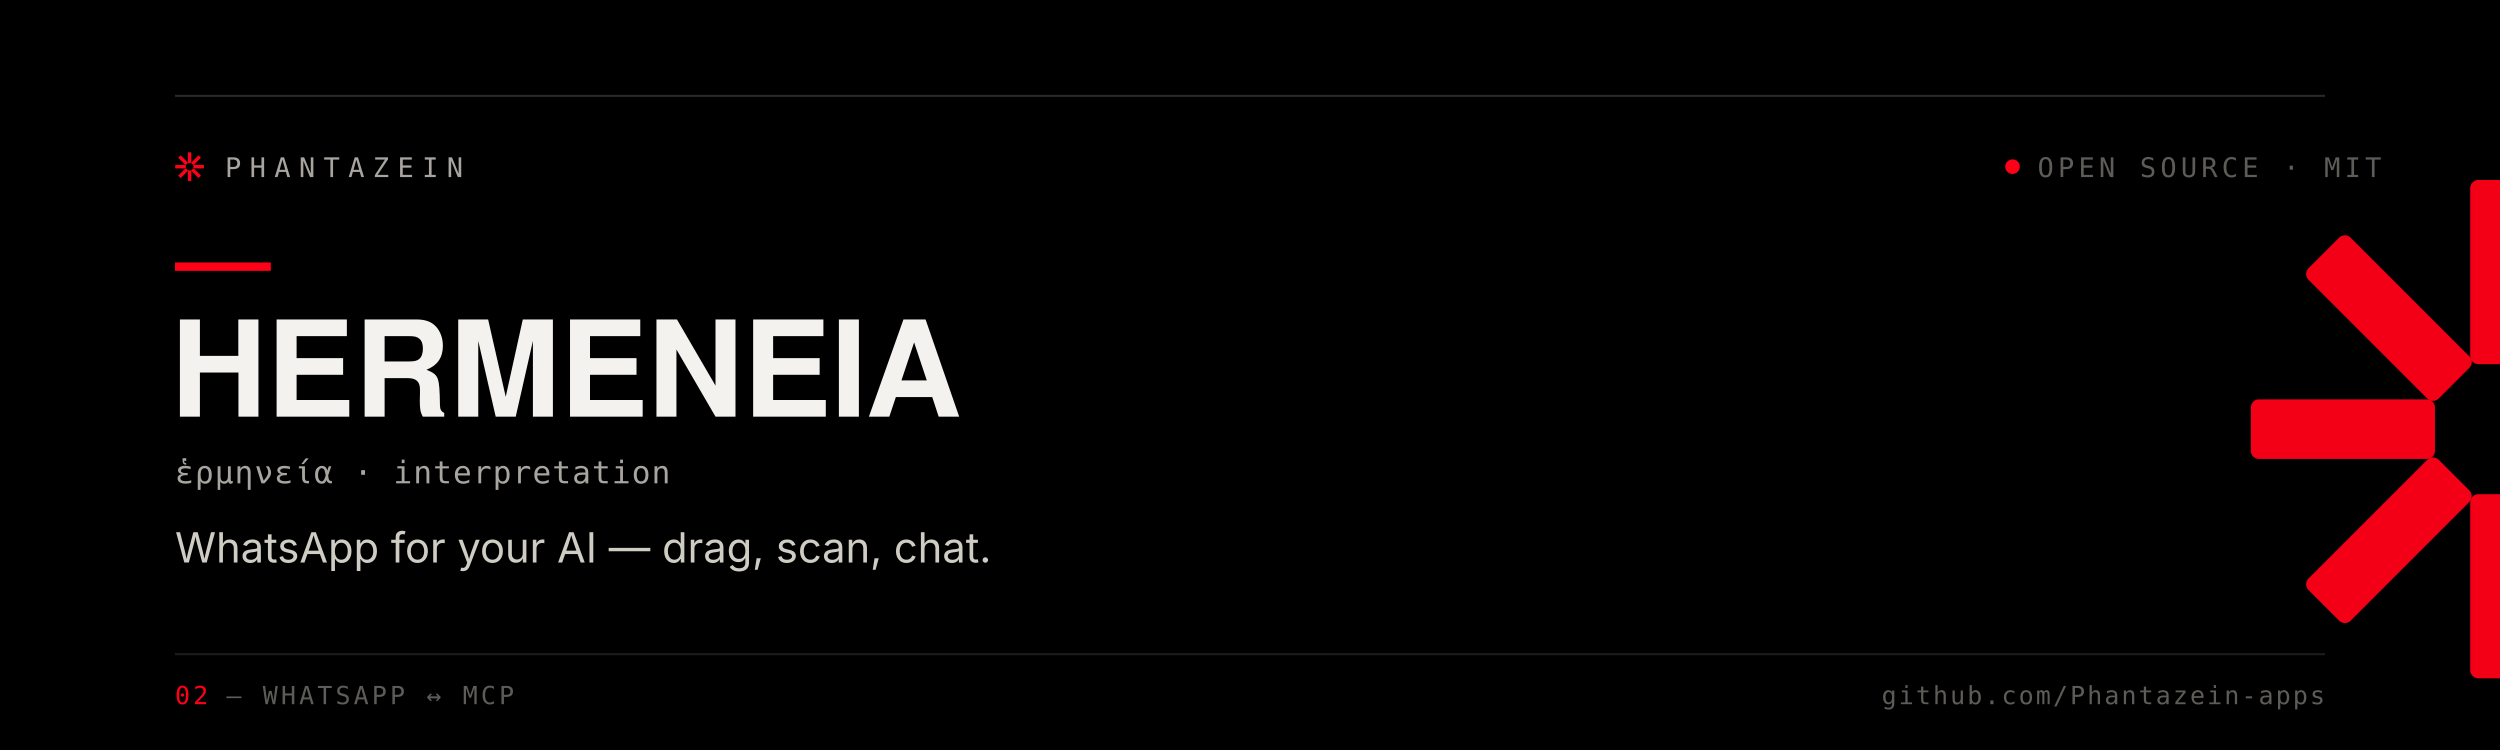
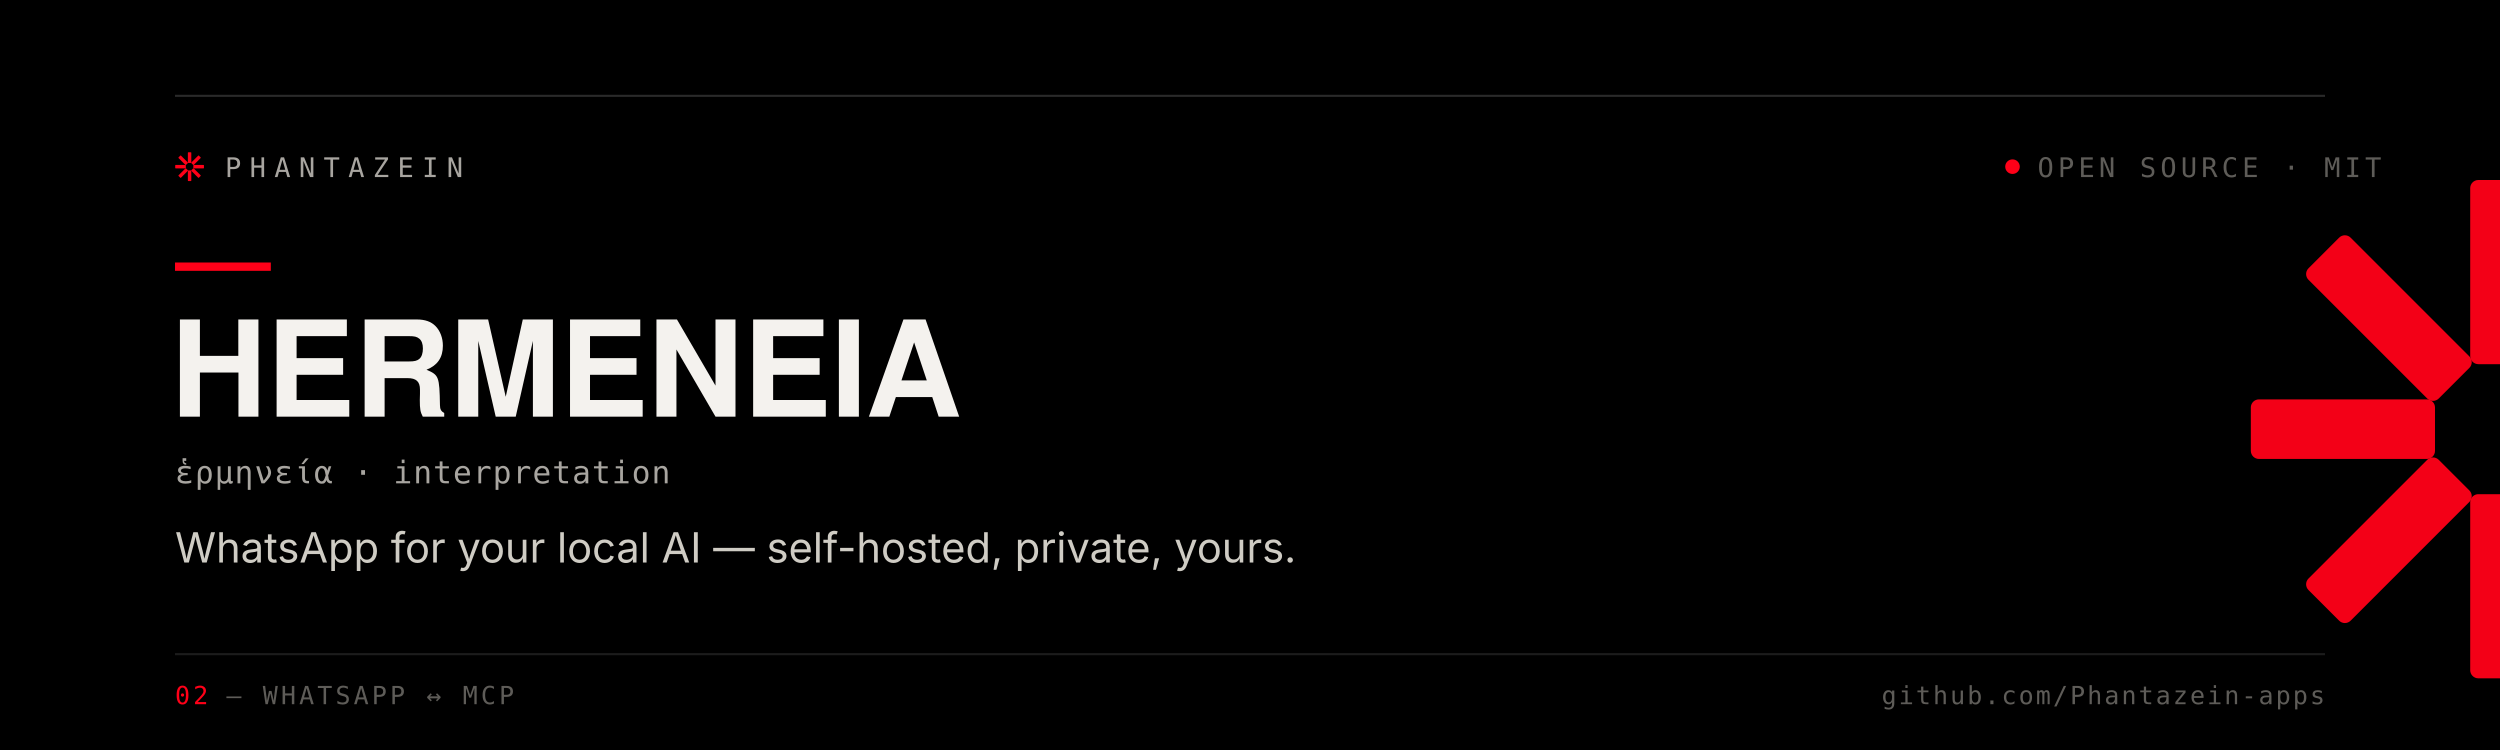
- <svg xmlns="http://www.w3.org/2000/svg" viewBox="0 0 1200 360" width="1200" height="360" role="img" aria-label="HERMENEIA — WhatsApp for your AI — drag, scan, chat.">
+ <svg xmlns="http://www.w3.org/2000/svg" viewBox="0 0 1200 360" width="1200" height="360" role="img" aria-label="HERMENEIA — WhatsApp for your local AI — self-hosted, private, yours.">
  <rect width="1200" height="360" fill="#000000" />
  <g transform="translate(1200,206) scale(2.6)" fill="#ff0018" opacity="0.95">
    <rect x="-5.5" y="-46" width="11" height="34" rx="1.5" transform="rotate(0)" />
    <rect x="-5.5" y="-46" width="11" height="34" rx="1.5" transform="rotate(45)" />
    <rect x="-5.5" y="-46" width="11" height="34" rx="1.5" transform="rotate(90)" />
    <rect x="-5.5" y="-46" width="11" height="34" rx="1.5" transform="rotate(135)" />
    <rect x="-5.5" y="-46" width="11" height="34" rx="1.5" transform="rotate(180)" />
    <rect x="-5.5" y="-46" width="11" height="34" rx="1.5" transform="rotate(225)" />
    <rect x="-5.5" y="-46" width="11" height="34" rx="1.5" transform="rotate(270)" />
    <rect x="-5.5" y="-46" width="11" height="34" rx="1.5" transform="rotate(315)" />
  </g>
  <line x1="84" y1="46" x2="1116" y2="46" stroke="#2a2a2a" stroke-width="1" />
  <line x1="84" y1="314" x2="1116" y2="314" stroke="#1c1c1c" stroke-width="1" />
  <g transform="translate(91,80) scale(0.15)" fill="#ff0018" opacity="1">
    <rect x="-5.5" y="-46" width="11" height="34" rx="1.5" transform="rotate(0)" />
    <rect x="-5.5" y="-46" width="11" height="34" rx="1.5" transform="rotate(45)" />
    <rect x="-5.5" y="-46" width="11" height="34" rx="1.5" transform="rotate(90)" />
    <rect x="-5.5" y="-46" width="11" height="34" rx="1.5" transform="rotate(135)" />
    <rect x="-5.5" y="-46" width="11" height="34" rx="1.5" transform="rotate(180)" />
    <rect x="-5.5" y="-46" width="11" height="34" rx="1.5" transform="rotate(225)" />
    <rect x="-5.5" y="-46" width="11" height="34" rx="1.5" transform="rotate(270)" />
    <rect x="-5.5" y="-46" width="11" height="34" rx="1.5" transform="rotate(315)" />
  </g>
  <text x="108" y="85" fill="#a8a5a0" font-family="'JetBrains Mono',ui-monospace,'SFMono-Regular',Menlo,monospace" font-size="13" letter-spacing="4">PHANTAZEIN</text>
  <circle cx="966" cy="80" r="3.5" fill="#ff0018" />
  <text x="978" y="85" fill="#5e5c58" font-family="'JetBrains Mono',ui-monospace,'SFMono-Regular',Menlo,monospace" font-size="13" letter-spacing="2">OPEN SOURCE · MIT</text>
  <rect x="84" y="126" width="46" height="4" fill="#ff0018" />
  <text x="82" y="200" fill="#f4f2ee" font-family="'Archivo Black','Arial Black','Helvetica Neue',Helvetica,Arial,sans-serif" font-size="64" font-weight="900" letter-spacing="-0.5">HERMENEIA</text>
  <text x="84" y="232" fill="#a8a5a0" font-family="'JetBrains Mono',ui-monospace,'SFMono-Regular',Menlo,monospace" font-size="15" letter-spacing="0.5">ἑρμηνεία · interpretation</text>
-   <text x="84" y="270" fill="#cfccc4" font-family="'Inter',ui-sans-serif,system-ui,-apple-system,'Segoe UI',sans-serif" font-size="20" font-weight="400">WhatsApp for your AI — drag, scan, chat.</text>
+   <text x="84" y="270" fill="#cfccc4" font-family="'Inter',ui-sans-serif,system-ui,-apple-system,'Segoe UI',sans-serif" font-size="20" font-weight="400">WhatsApp for your local AI — self-hosted, private, yours.</text>
  <text x="84" y="338" fill="#5e5c58" font-family="'JetBrains Mono',ui-monospace,'SFMono-Regular',Menlo,monospace" font-size="12" letter-spacing="1.5">
    <tspan fill="#ff0018">02</tspan>  —  WHATSAPP ↔ MCP</text>
  <text x="1116" y="338" fill="#5e5c58" font-family="'JetBrains Mono',ui-monospace,'SFMono-Regular',Menlo,monospace" font-size="12" letter-spacing="1" text-anchor="end">github.com/Phantazein-apps</text>
</svg>
